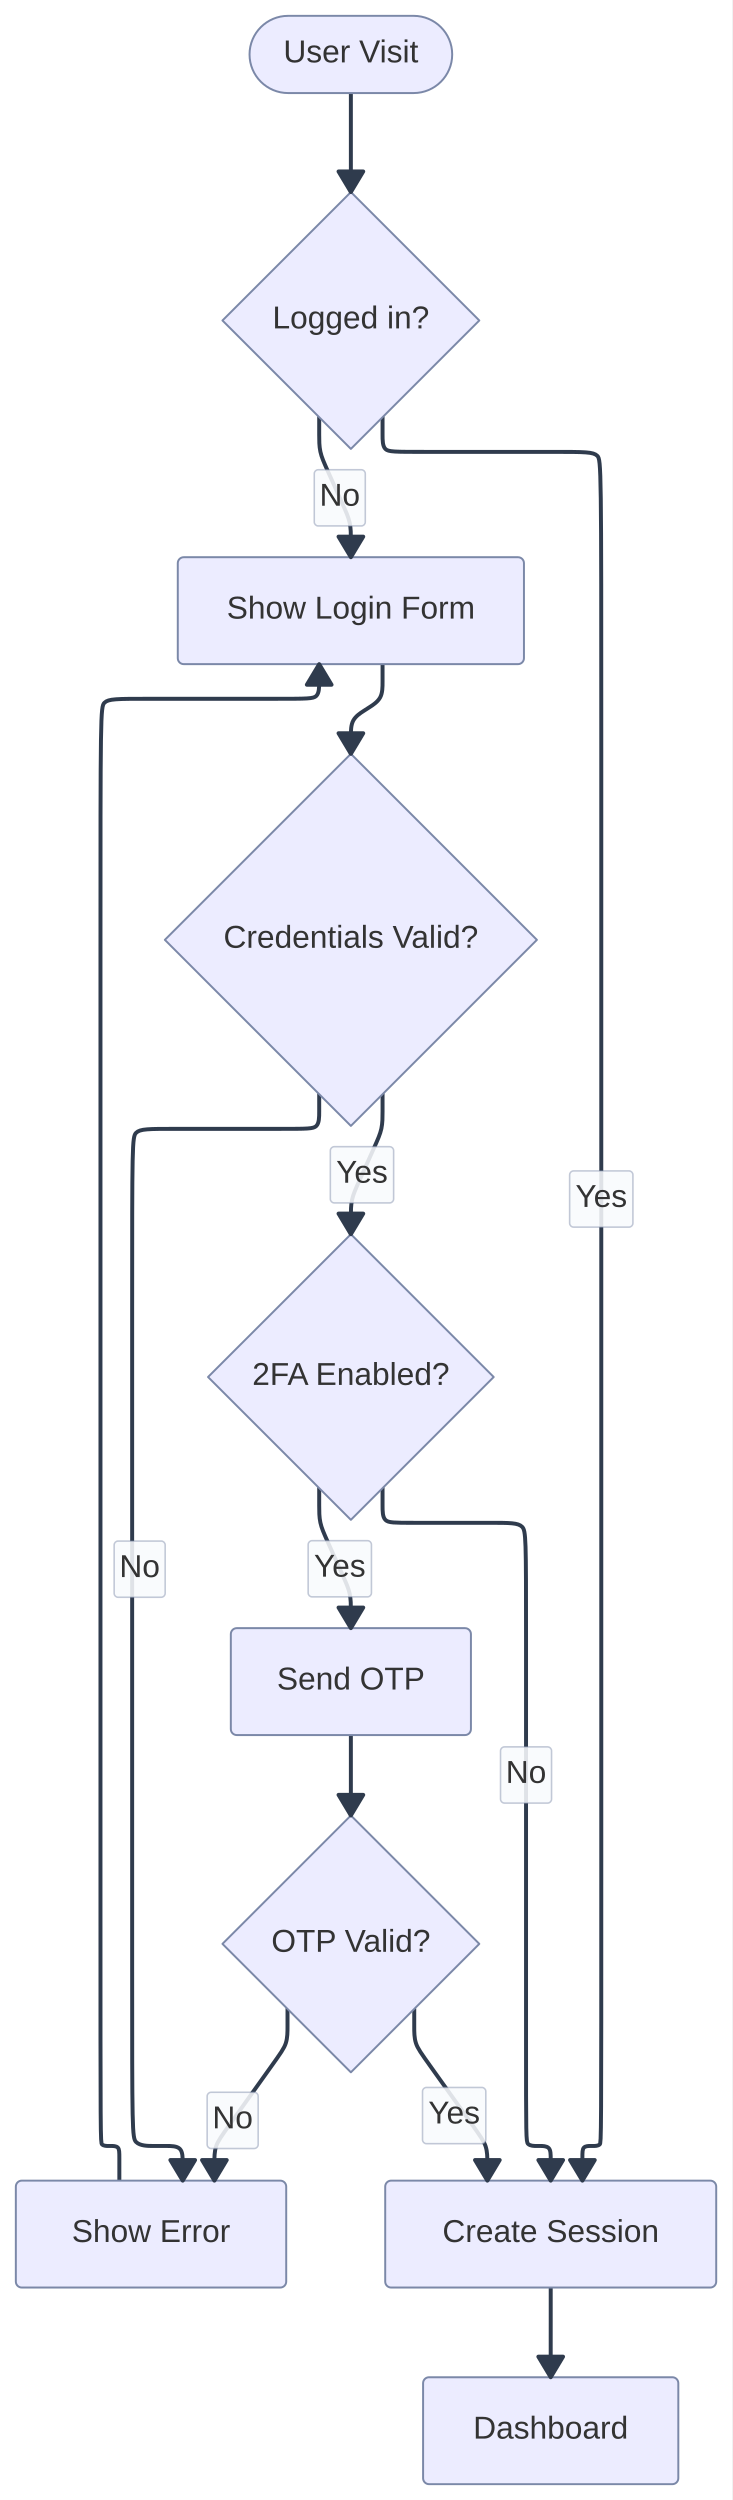
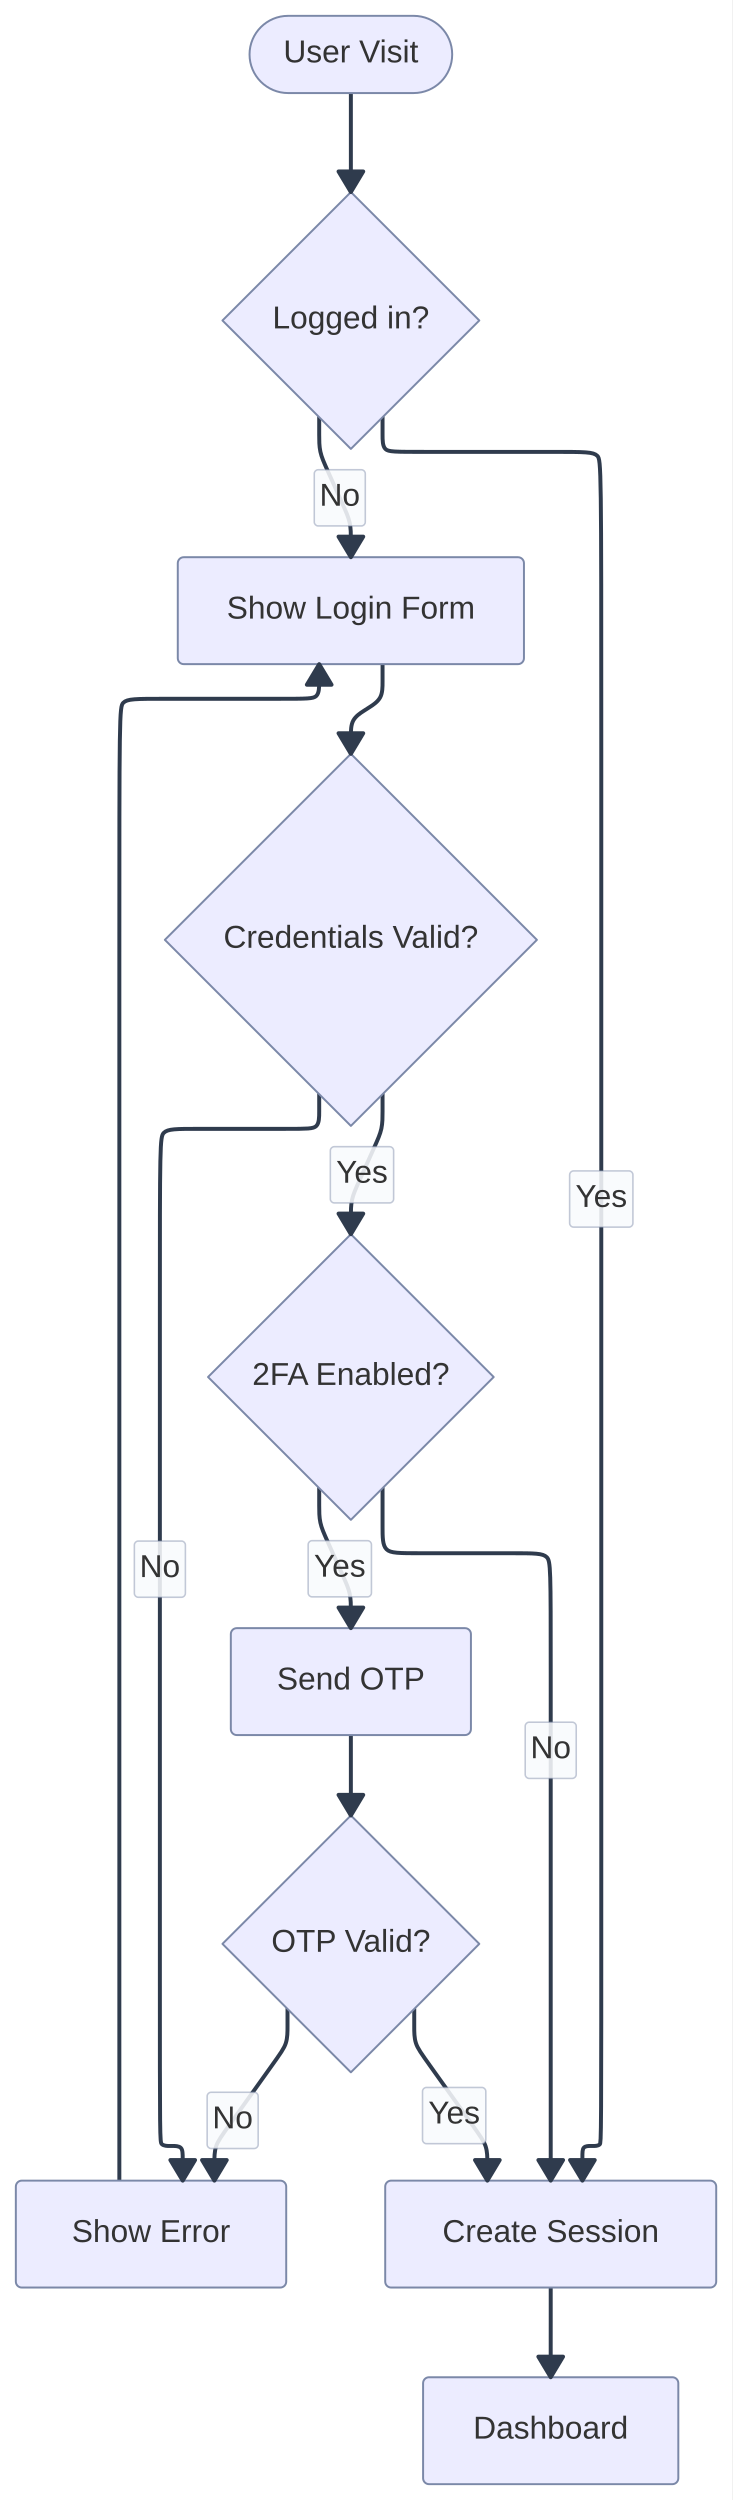
<svg xmlns="http://www.w3.org/2000/svg" width="369.722" height="1262.616" viewBox="0 0 369.722 1262.616">
  <rect x="0" y="0" width="369.722" height="1262.616" fill="#FFFFFF" />
  <defs>
    <marker id="arrow-0" viewBox="0 0 10 10" refX="5" refY="5" markerUnits="userSpaceOnUse" markerWidth="8" markerHeight="8" orient="auto">
      <path d="M 0 0 L 10 5 L 0 10 z" fill="#2F3B4D" stroke="#2F3B4D" stroke-width="1" stroke-dasharray="1,0" />
    </marker>
    <marker id="arrow-start-0" viewBox="0 0 10 10" refX="4.5" refY="5" markerUnits="userSpaceOnUse" markerWidth="8" markerHeight="8" orient="auto">
      <path d="M 0 5 L 10 10 L 10 0 z" fill="#2F3B4D" stroke="#2F3B4D" stroke-width="1" stroke-dasharray="1,0" />
    </marker>
  </defs>
  <path d="M 177.206,47.000 L 177.207,97.000" fill="none" stroke="#2F3B4D" stroke-width="2" stroke-linecap="round" stroke-linejoin="round" />
  <path d="M 161.207,210.723L 161.207,212.182C161.207,213.640,161.207,216.557,161.207,219.473C161.207,222.390,161.207,225.307,161.804,228.096C162.400,230.885,163.593,233.546,165.663,238.166C167.734,242.785,170.681,249.362,172.752,253.981C174.822,258.600,176.015,261.262,176.611,264.051C177.208,266.840,177.208,269.757,177.208,272.673C177.208,275.590,177.208,278.507,177.208,279.965L 177.208,281.423" fill="none" stroke="#2F3B4D" stroke-width="2" stroke-linecap="round" stroke-linejoin="round" />
  <rect x="158.72" y="237.23" width="25.77" height="28.40" rx="2" ry="2" fill="rgba(248,250,252, 0.92)" fill-opacity="0.95" stroke="#7B88A8" stroke-opacity="0.45" stroke-width="0.8" />
  <text x="171.61" y="255.43" text-anchor="middle" font-family="'trebuchet ms', verdana, arial, sans-serif" font-size="16" fill="#333333">
    <tspan x="171.61" dy="0.00">No</tspan>
  </text>
  <path d="M 193.208,335.423L 193.208,336.882C193.208,338.340,193.208,341.257,193.208,344.173C193.208,347.090,193.208,350.007,191.982,352.254C190.755,354.502,188.303,356.081,186.863,357.008C185.422,357.935,184.994,358.211,183.554,359.138C182.113,360.066,179.661,361.644,178.434,363.892C177.208,366.140,177.208,369.057,177.208,371.973C177.208,374.890,177.208,377.807,177.208,379.265L 177.208,380.723" fill="none" stroke="#2F3B4D" stroke-width="2" stroke-linecap="round" stroke-linejoin="round" />
-   <path d="M 161.208,552.625L 161.208,554.083C161.208,555.542,161.208,558.458,161.208,561.375C161.208,564.292,161.208,567.208,159.750,568.667C158.292,570.125,155.375,570.125,141.631,570.125C127.886,570.125,103.314,570.125,89.028,570.125C74.742,570.125,70.742,570.125,68.742,572.125C66.742,574.125,66.742,578.125,66.742,661.740C66.742,745.355,66.742,908.586,66.742,992.201C66.742,1075.816,66.742,1079.816,68.742,1081.816C70.742,1083.816,74.742,1083.816,77.539,1083.816C80.336,1083.816,81.931,1083.816,84.186,1083.816C86.442,1083.816,89.359,1083.816,90.817,1085.275C92.275,1086.733,92.275,1089.650,92.275,1092.566C92.275,1095.483,92.275,1098.400,92.275,1099.858L 92.275,1101.316" fill="none" stroke="#2F3B4D" stroke-width="2" stroke-linecap="round" stroke-linejoin="round" />
-   <rect x="57.65" y="778.30" width="25.77" height="28.40" rx="2" ry="2" fill="rgba(248,250,252, 0.92)" fill-opacity="0.95" stroke="#7B88A8" stroke-opacity="0.45" stroke-width="0.8" />
-   <text x="70.53" y="796.50" text-anchor="middle" font-family="'trebuchet ms', verdana, arial, sans-serif" font-size="16" fill="#333333">
-     <tspan x="70.53" dy="0.00">No</tspan>
+   <path d="M 161.208,552.625L 161.208,554.083C161.208,555.542,161.208,558.458,161.208,561.375C161.208,564.292,161.208,567.208,159.750,568.667C158.292,570.125,155.375,570.125,143.964,570.125C132.553,570.125,112.647,570.125,100.695,570.125C88.742,570.125,84.742,570.125,82.742,572.125C80.742,574.125,80.742,578.125,80.742,662.779C80.742,747.433,80.742,912.741,80.742,996.356C80.742,1079.972,80.742,1081.894,81.703,1082.855C82.664,1083.816,84.586,1083.816,85.547,1083.816C86.509,1083.816,86.509,1083.816,87.470,1083.816C88.431,1083.816,90.353,1083.816,91.314,1084.777C92.275,1085.738,92.275,1087.661,92.275,1090.577C92.275,1093.494,92.275,1097.405,92.275,1099.361L 92.275,1101.316" fill="none" stroke="#2F3B4D" stroke-width="2" stroke-linecap="round" stroke-linejoin="round" />
+   <rect x="67.86" y="778.30" width="25.77" height="28.40" rx="2" ry="2" fill="rgba(248,250,252, 0.92)" fill-opacity="0.95" stroke="#7B88A8" stroke-opacity="0.45" stroke-width="0.8" />
+   <text x="80.74" y="796.50" text-anchor="middle" font-family="'trebuchet ms', verdana, arial, sans-serif" font-size="16" fill="#333333">
+     <tspan x="80.74" dy="0.00">No</tspan>
  </text>
-   <path d="M 60.275,1101.316L 60.275,1099.194C60.275,1097.072,60.275,1092.827,60.275,1089.911C60.275,1086.994,60.275,1085.405,59.481,1084.611C58.686,1083.816,57.097,1083.816,56.303,1083.816C55.509,1083.816,55.509,1083.816,54.714,1083.816C53.920,1083.816,52.331,1083.816,51.536,1083.022C50.742,1082.227,50.742,1080.638,50.742,960.823C50.742,841.007,50.742,602.965,50.742,481.944C50.742,360.923,50.742,356.923,52.742,354.923C54.742,352.923,58.742,352.923,75.694,352.923C92.647,352.923,122.552,352.923,138.963,352.923C155.375,352.923,158.291,352.923,159.750,351.465C161.208,350.007,161.208,347.090,161.208,344.173C161.208,341.257,161.208,338.340,161.208,336.882L 161.208,335.423" fill="none" stroke="#2F3B4D" stroke-width="2" stroke-linecap="round" stroke-linejoin="round" />
+   <path d="M 60.275,1101.316L 60.275,978.584C60.275,855.852,60.275,610.388,60.275,485.655C60.275,360.923,60.275,356.923,62.275,354.923C64.275,352.923,68.275,352.923,83.639,352.923C99.003,352.923,125.730,352.923,140.552,352.923C155.375,352.923,158.291,352.923,159.750,351.465C161.208,350.007,161.208,347.090,161.208,344.173C161.208,341.257,161.208,338.340,161.208,336.882L 161.208,335.423" fill="none" stroke="#2F3B4D" stroke-width="2" stroke-linecap="round" stroke-linejoin="round" />
  <path d="M 193.208,552.625L 193.208,554.083C193.208,555.542,193.208,558.458,193.208,561.375C193.208,564.292,193.208,567.208,192.612,569.997C192.015,572.787,190.823,575.448,188.752,580.067C186.682,584.687,183.734,591.263,181.664,595.883C179.594,600.502,178.401,603.163,177.805,605.953C177.208,608.742,177.208,611.658,177.208,614.575C177.208,617.492,177.208,620.408,177.208,621.867L 177.208,623.325" fill="none" stroke="#2F3B4D" stroke-width="2" stroke-linecap="round" stroke-linejoin="round" />
  <rect x="166.83" y="579.13" width="31.97" height="28.40" rx="2" ry="2" fill="rgba(248,250,252, 0.92)" fill-opacity="0.95" stroke="#7B88A8" stroke-opacity="0.45" stroke-width="0.8" />
  <text x="182.81" y="597.33" text-anchor="middle" font-family="'trebuchet ms', verdana, arial, sans-serif" font-size="16" fill="#333333">
    <tspan x="182.81" dy="0.00">Yes</tspan>
  </text>
  <path d="M 161.208,751.593L 161.208,753.051C161.208,754.510,161.208,757.426,161.208,760.343C161.208,763.260,161.208,766.176,161.805,768.965C162.401,771.754,163.594,774.416,165.664,779.035C167.734,783.654,170.682,790.231,172.752,794.851C174.822,799.470,176.015,802.131,176.611,804.920C177.208,807.710,177.208,810.626,177.208,813.543C177.208,816.460,177.208,819.376,177.208,820.835L 177.208,822.293" fill="none" stroke="#2F3B4D" stroke-width="2" stroke-linecap="round" stroke-linejoin="round" />
  <rect x="155.63" y="778.10" width="31.97" height="28.40" rx="2" ry="2" fill="rgba(248,250,252, 0.92)" fill-opacity="0.95" stroke="#7B88A8" stroke-opacity="0.45" stroke-width="0.8" />
  <text x="171.61" y="796.30" text-anchor="middle" font-family="'trebuchet ms', verdana, arial, sans-serif" font-size="16" fill="#333333">
    <tspan x="171.61" dy="0.00">Yes</tspan>
  </text>
  <path d="M 177.208,876.293 L 177.207,916.893" fill="none" stroke="#2F3B4D" stroke-width="2" stroke-linecap="round" stroke-linejoin="round" />
  <path d="M 145.207,1014.616L 145.207,1016.075C145.207,1017.533,145.207,1020.450,145.207,1023.366C145.207,1026.283,145.207,1029.200,144.359,1031.845C143.512,1034.490,141.816,1036.863,136.509,1044.293C131.201,1051.723,122.281,1064.209,116.974,1071.640C111.666,1079.069,109.971,1081.443,109.123,1084.088C108.275,1086.733,108.275,1089.650,108.275,1092.566C108.275,1095.483,108.275,1098.400,108.275,1099.858L 108.275,1101.316" fill="none" stroke="#2F3B4D" stroke-width="2" stroke-linecap="round" stroke-linejoin="round" />
  <rect x="104.62" y="1056.70" width="25.77" height="28.40" rx="2" ry="2" fill="rgba(248,250,252, 0.92)" fill-opacity="0.95" stroke="#7B88A8" stroke-opacity="0.45" stroke-width="0.8" />
  <text x="117.50" y="1074.90" text-anchor="middle" font-family="'trebuchet ms', verdana, arial, sans-serif" font-size="16" fill="#333333">
    <tspan x="117.50" dy="0.00">No</tspan>
  </text>
  <path d="M 209.207,1014.616L 209.207,1016.075C209.207,1017.533,209.207,1020.450,209.207,1023.366C209.207,1026.283,209.207,1029.200,210.055,1031.845C210.902,1034.490,212.597,1036.863,217.905,1044.293C223.212,1051.723,232.131,1064.209,237.438,1071.640C242.746,1079.069,244.441,1081.443,245.289,1084.088C246.136,1086.733,246.136,1089.650,246.136,1092.566C246.136,1095.483,246.136,1098.400,246.136,1099.858L 246.136,1101.316" fill="none" stroke="#2F3B4D" stroke-width="2" stroke-linecap="round" stroke-linejoin="round" />
  <rect x="213.39" y="1054.26" width="31.97" height="28.40" rx="2" ry="2" fill="rgba(248,250,252, 0.92)" fill-opacity="0.95" stroke="#7B88A8" stroke-opacity="0.45" stroke-width="0.8" />
  <text x="229.37" y="1072.46" text-anchor="middle" font-family="'trebuchet ms', verdana, arial, sans-serif" font-size="16" fill="#333333">
    <tspan x="229.37" dy="0.00">Yes</tspan>
  </text>
-   <path d="M 193.208,751.593L 193.208,753.051C193.208,754.510,193.208,757.426,193.208,760.343C193.208,763.260,193.208,766.176,194.667,767.635C196.125,769.093,199.042,769.093,209.119,769.093C219.196,769.093,236.434,769.093,247.053,769.093C257.672,769.093,261.672,769.093,263.672,771.093C265.672,773.093,265.672,777.093,265.672,828.508C265.672,879.923,265.672,978.754,265.672,1029.208C265.672,1079.661,265.672,1081.739,266.711,1082.777C267.750,1083.816,269.827,1083.816,270.866,1083.816C271.904,1083.816,271.904,1083.816,272.943,1083.816C273.982,1083.816,276.059,1083.816,277.098,1084.855C278.136,1085.893,278.136,1087.971,278.136,1090.888C278.136,1093.804,278.136,1097.560,278.136,1099.438L 278.136,1101.316" fill="none" stroke="#2F3B4D" stroke-width="2" stroke-linecap="round" stroke-linejoin="round" />
-   <rect x="252.79" y="882.25" width="25.77" height="28.40" rx="2" ry="2" fill="rgba(248,250,252, 0.92)" fill-opacity="0.95" stroke="#7B88A8" stroke-opacity="0.45" stroke-width="0.8" />
-   <text x="265.67" y="900.45" text-anchor="middle" font-family="'trebuchet ms', verdana, arial, sans-serif" font-size="16" fill="#333333">
-     <tspan x="265.67" dy="0.00">No</tspan>
+   <path d="M 193.208,751.593L 193.208,755.070C193.208,758.547,193.208,765.501,193.208,770.978C193.208,776.455,193.208,780.455,195.208,782.455C197.208,784.455,201.208,784.455,213.363,784.455C225.518,784.455,245.827,784.455,257.982,784.455C270.136,784.455,274.136,784.455,276.136,786.455C278.136,788.455,278.136,792.455,278.136,845.265C278.136,898.075,278.136,999.696,278.136,1050.506L 278.136,1101.316" fill="none" stroke="#2F3B4D" stroke-width="2" stroke-linecap="round" stroke-linejoin="round" />
+   <rect x="265.25" y="869.79" width="25.77" height="28.40" rx="2" ry="2" fill="rgba(248,250,252, 0.92)" fill-opacity="0.95" stroke="#7B88A8" stroke-opacity="0.45" stroke-width="0.8" />
+   <text x="278.14" y="887.99" text-anchor="middle" font-family="'trebuchet ms', verdana, arial, sans-serif" font-size="16" fill="#333333">
+     <tspan x="278.14" dy="0.00">No</tspan>
  </text>
  <path d="M 193.207,210.723L 193.207,212.182C193.207,213.640,193.207,216.557,193.207,219.473C193.207,222.390,193.207,225.307,194.665,226.765C196.124,228.223,199.040,228.223,215.451,228.223C231.862,228.223,261.767,228.223,278.719,228.223C295.672,228.223,299.672,228.223,301.672,230.223C303.672,232.223,303.672,236.223,303.672,378.027C303.672,519.832,303.672,799.440,303.672,940.039C303.672,1080.638,303.672,1082.227,302.877,1083.021C302.082,1083.816,300.493,1083.816,299.699,1083.816C298.904,1083.816,298.904,1083.816,298.109,1083.816C297.315,1083.816,295.726,1083.816,294.931,1084.611C294.136,1085.405,294.136,1086.995,294.136,1089.911C294.136,1092.828,294.136,1097.072,294.136,1099.194L 294.136,1101.316" fill="none" stroke="#2F3B4D" stroke-width="2" stroke-linecap="round" stroke-linejoin="round" />
  <rect x="287.69" y="591.36" width="31.97" height="28.40" rx="2" ry="2" fill="rgba(248,250,252, 0.92)" fill-opacity="0.95" stroke="#7B88A8" stroke-opacity="0.45" stroke-width="0.8" />
  <text x="303.67" y="609.56" text-anchor="middle" font-family="'trebuchet ms', verdana, arial, sans-serif" font-size="16" fill="#333333">
    <tspan x="303.67" dy="0.00">Yes</tspan>
  </text>
  <path d="M 278.136,1155.316L 278.136,1157.375C278.136,1159.433,278.136,1163.549,278.136,1166.466C278.136,1169.383,278.136,1171.099,278.136,1172.816C278.135,1174.533,278.134,1176.250,278.133,1177.108C278.133,1177.966,278.133,1177.966,278.132,1178.825C278.131,1179.683,278.130,1181.400,278.130,1183.116C278.129,1184.833,278.129,1186.550,278.129,1189.466C278.129,1192.383,278.129,1196.500,278.129,1198.558L 278.129,1200.616" fill="none" stroke="#2F3B4D" stroke-width="2" stroke-linecap="round" stroke-linejoin="round" />
  <rect x="126.03" y="8.00" width="102.35" height="39.00" rx="19.50" ry="19.50" fill="#ECECFF" stroke="#7B88A8" stroke-width="1" stroke-linejoin="round" stroke-linecap="round" />
  <text x="177.21" y="31.50" text-anchor="middle" font-family="'trebuchet ms', verdana, arial, sans-serif" font-size="16" fill="#333333">
    <tspan x="177.21" dy="0.00">User Visit</tspan>
  </text>
  <polygon points="177.21,97.00 242.07,161.86 177.21,226.72 112.35,161.86" fill="#ECECFF" stroke="#7B88A8" stroke-width="1" stroke-linejoin="round" stroke-linecap="round" />
  <text x="177.21" y="165.86" text-anchor="middle" font-family="'trebuchet ms', verdana, arial, sans-serif" font-size="16" fill="#333333">
    <tspan x="177.21" dy="0.00">Logged in?</tspan>
  </text>
  <rect x="89.79" y="281.42" width="174.83" height="54.00" rx="3" ry="3" fill="#ECECFF" stroke="#7B88A8" stroke-width="1" stroke-linejoin="round" stroke-linecap="round" />
  <text x="177.21" y="312.42" text-anchor="middle" font-family="'trebuchet ms', verdana, arial, sans-serif" font-size="16" fill="#333333">
    <tspan x="177.21" dy="0.00">Show Login Form</tspan>
  </text>
  <polygon points="177.21,380.72 271.16,474.67 177.21,568.63 83.26,474.67" fill="#ECECFF" stroke="#7B88A8" stroke-width="1" stroke-linejoin="round" stroke-linecap="round" />
  <text x="177.21" y="478.67" text-anchor="middle" font-family="'trebuchet ms', verdana, arial, sans-serif" font-size="16" fill="#333333">
    <tspan x="177.21" dy="0.00">Credentials Valid?</tspan>
  </text>
  <rect x="8.00" y="1101.32" width="136.55" height="54.00" rx="3" ry="3" fill="#ECECFF" stroke="#7B88A8" stroke-width="1" stroke-linejoin="round" stroke-linecap="round" />
  <text x="76.28" y="1132.32" text-anchor="middle" font-family="'trebuchet ms', verdana, arial, sans-serif" font-size="16" fill="#333333">
    <tspan x="76.28" dy="0.00">Show Error</tspan>
  </text>
  <polygon points="177.21,623.33 249.34,695.46 177.21,767.59 105.07,695.46" fill="#ECECFF" stroke="#7B88A8" stroke-width="1" stroke-linejoin="round" stroke-linecap="round" />
  <text x="177.21" y="699.46" text-anchor="middle" font-family="'trebuchet ms', verdana, arial, sans-serif" font-size="16" fill="#333333">
    <tspan x="177.21" dy="0.00">2FA Enabled?</tspan>
  </text>
  <rect x="116.58" y="822.29" width="121.26" height="54.00" rx="3" ry="3" fill="#ECECFF" stroke="#7B88A8" stroke-width="1" stroke-linejoin="round" stroke-linecap="round" />
  <text x="177.21" y="853.29" text-anchor="middle" font-family="'trebuchet ms', verdana, arial, sans-serif" font-size="16" fill="#333333">
    <tspan x="177.21" dy="0.00">Send OTP</tspan>
  </text>
  <polygon points="177.21,916.89 242.07,981.75 177.21,1046.62 112.35,981.75" fill="#ECECFF" stroke="#7B88A8" stroke-width="1" stroke-linejoin="round" stroke-linecap="round" />
  <text x="177.21" y="985.75" text-anchor="middle" font-family="'trebuchet ms', verdana, arial, sans-serif" font-size="16" fill="#333333">
    <tspan x="177.21" dy="0.00">OTP Valid?</tspan>
  </text>
  <rect x="194.55" y="1101.32" width="167.17" height="54.00" rx="3" ry="3" fill="#ECECFF" stroke="#7B88A8" stroke-width="1" stroke-linejoin="round" stroke-linecap="round" />
  <text x="278.14" y="1132.32" text-anchor="middle" font-family="'trebuchet ms', verdana, arial, sans-serif" font-size="16" fill="#333333">
    <tspan x="278.14" dy="0.00">Create Session</tspan>
  </text>
  <rect x="213.68" y="1200.62" width="128.90" height="54.00" rx="3" ry="3" fill="#ECECFF" stroke="#7B88A8" stroke-width="1" stroke-linejoin="round" stroke-linecap="round" />
  <text x="278.13" y="1231.62" text-anchor="middle" font-family="'trebuchet ms', verdana, arial, sans-serif" font-size="16" fill="#333333">
    <tspan x="278.13" dy="0.00">Dashboard</tspan>
  </text>
  <g transform="translate(177.21 97.00) rotate(90.00)">
    <polygon points="0,0 -10.40,6.24 -10.40,-6.24" fill="#2F3B4D" stroke="#2F3B4D" stroke-width="2" stroke-linejoin="round" stroke-linecap="round" />
  </g>
  <g transform="translate(177.21 281.42) rotate(90.00)">
    <polygon points="0,0 -10.40,6.24 -10.40,-6.24" fill="#2F3B4D" stroke="#2F3B4D" stroke-width="2" stroke-linejoin="round" stroke-linecap="round" />
  </g>
  <g transform="translate(177.21 380.72) rotate(90.00)">
    <polygon points="0,0 -10.40,6.24 -10.40,-6.24" fill="#2F3B4D" stroke="#2F3B4D" stroke-width="2" stroke-linejoin="round" stroke-linecap="round" />
  </g>
  <g transform="translate(92.28 1101.32) rotate(90.00)">
    <polygon points="0,0 -10.40,6.24 -10.40,-6.24" fill="#2F3B4D" stroke="#2F3B4D" stroke-width="2" stroke-linejoin="round" stroke-linecap="round" />
  </g>
  <g transform="translate(161.21 335.42) rotate(-90.00)">
    <polygon points="0,0 -10.40,6.24 -10.40,-6.24" fill="#2F3B4D" stroke="#2F3B4D" stroke-width="2" stroke-linejoin="round" stroke-linecap="round" />
  </g>
  <g transform="translate(177.21 623.33) rotate(90.00)">
    <polygon points="0,0 -10.40,6.24 -10.40,-6.24" fill="#2F3B4D" stroke="#2F3B4D" stroke-width="2" stroke-linejoin="round" stroke-linecap="round" />
  </g>
  <g transform="translate(177.21 822.29) rotate(90.00)">
    <polygon points="0,0 -10.40,6.24 -10.40,-6.24" fill="#2F3B4D" stroke="#2F3B4D" stroke-width="2" stroke-linejoin="round" stroke-linecap="round" />
  </g>
  <g transform="translate(177.21 916.89) rotate(90.00)">
    <polygon points="0,0 -10.40,6.24 -10.40,-6.24" fill="#2F3B4D" stroke="#2F3B4D" stroke-width="2" stroke-linejoin="round" stroke-linecap="round" />
  </g>
  <g transform="translate(108.28 1101.32) rotate(90.00)">
    <polygon points="0,0 -10.40,6.24 -10.40,-6.24" fill="#2F3B4D" stroke="#2F3B4D" stroke-width="2" stroke-linejoin="round" stroke-linecap="round" />
  </g>
  <g transform="translate(246.14 1101.32) rotate(90.00)">
    <polygon points="0,0 -10.40,6.24 -10.40,-6.24" fill="#2F3B4D" stroke="#2F3B4D" stroke-width="2" stroke-linejoin="round" stroke-linecap="round" />
  </g>
  <g transform="translate(278.14 1101.32) rotate(90.00)">
    <polygon points="0,0 -10.40,6.24 -10.40,-6.24" fill="#2F3B4D" stroke="#2F3B4D" stroke-width="2" stroke-linejoin="round" stroke-linecap="round" />
  </g>
  <g transform="translate(294.14 1101.32) rotate(90.00)">
    <polygon points="0,0 -10.40,6.24 -10.40,-6.24" fill="#2F3B4D" stroke="#2F3B4D" stroke-width="2" stroke-linejoin="round" stroke-linecap="round" />
  </g>
  <g transform="translate(278.13 1200.62) rotate(90.00)">
    <polygon points="0,0 -10.40,6.24 -10.40,-6.24" fill="#2F3B4D" stroke="#2F3B4D" stroke-width="2" stroke-linejoin="round" stroke-linecap="round" />
  </g>
</svg>
